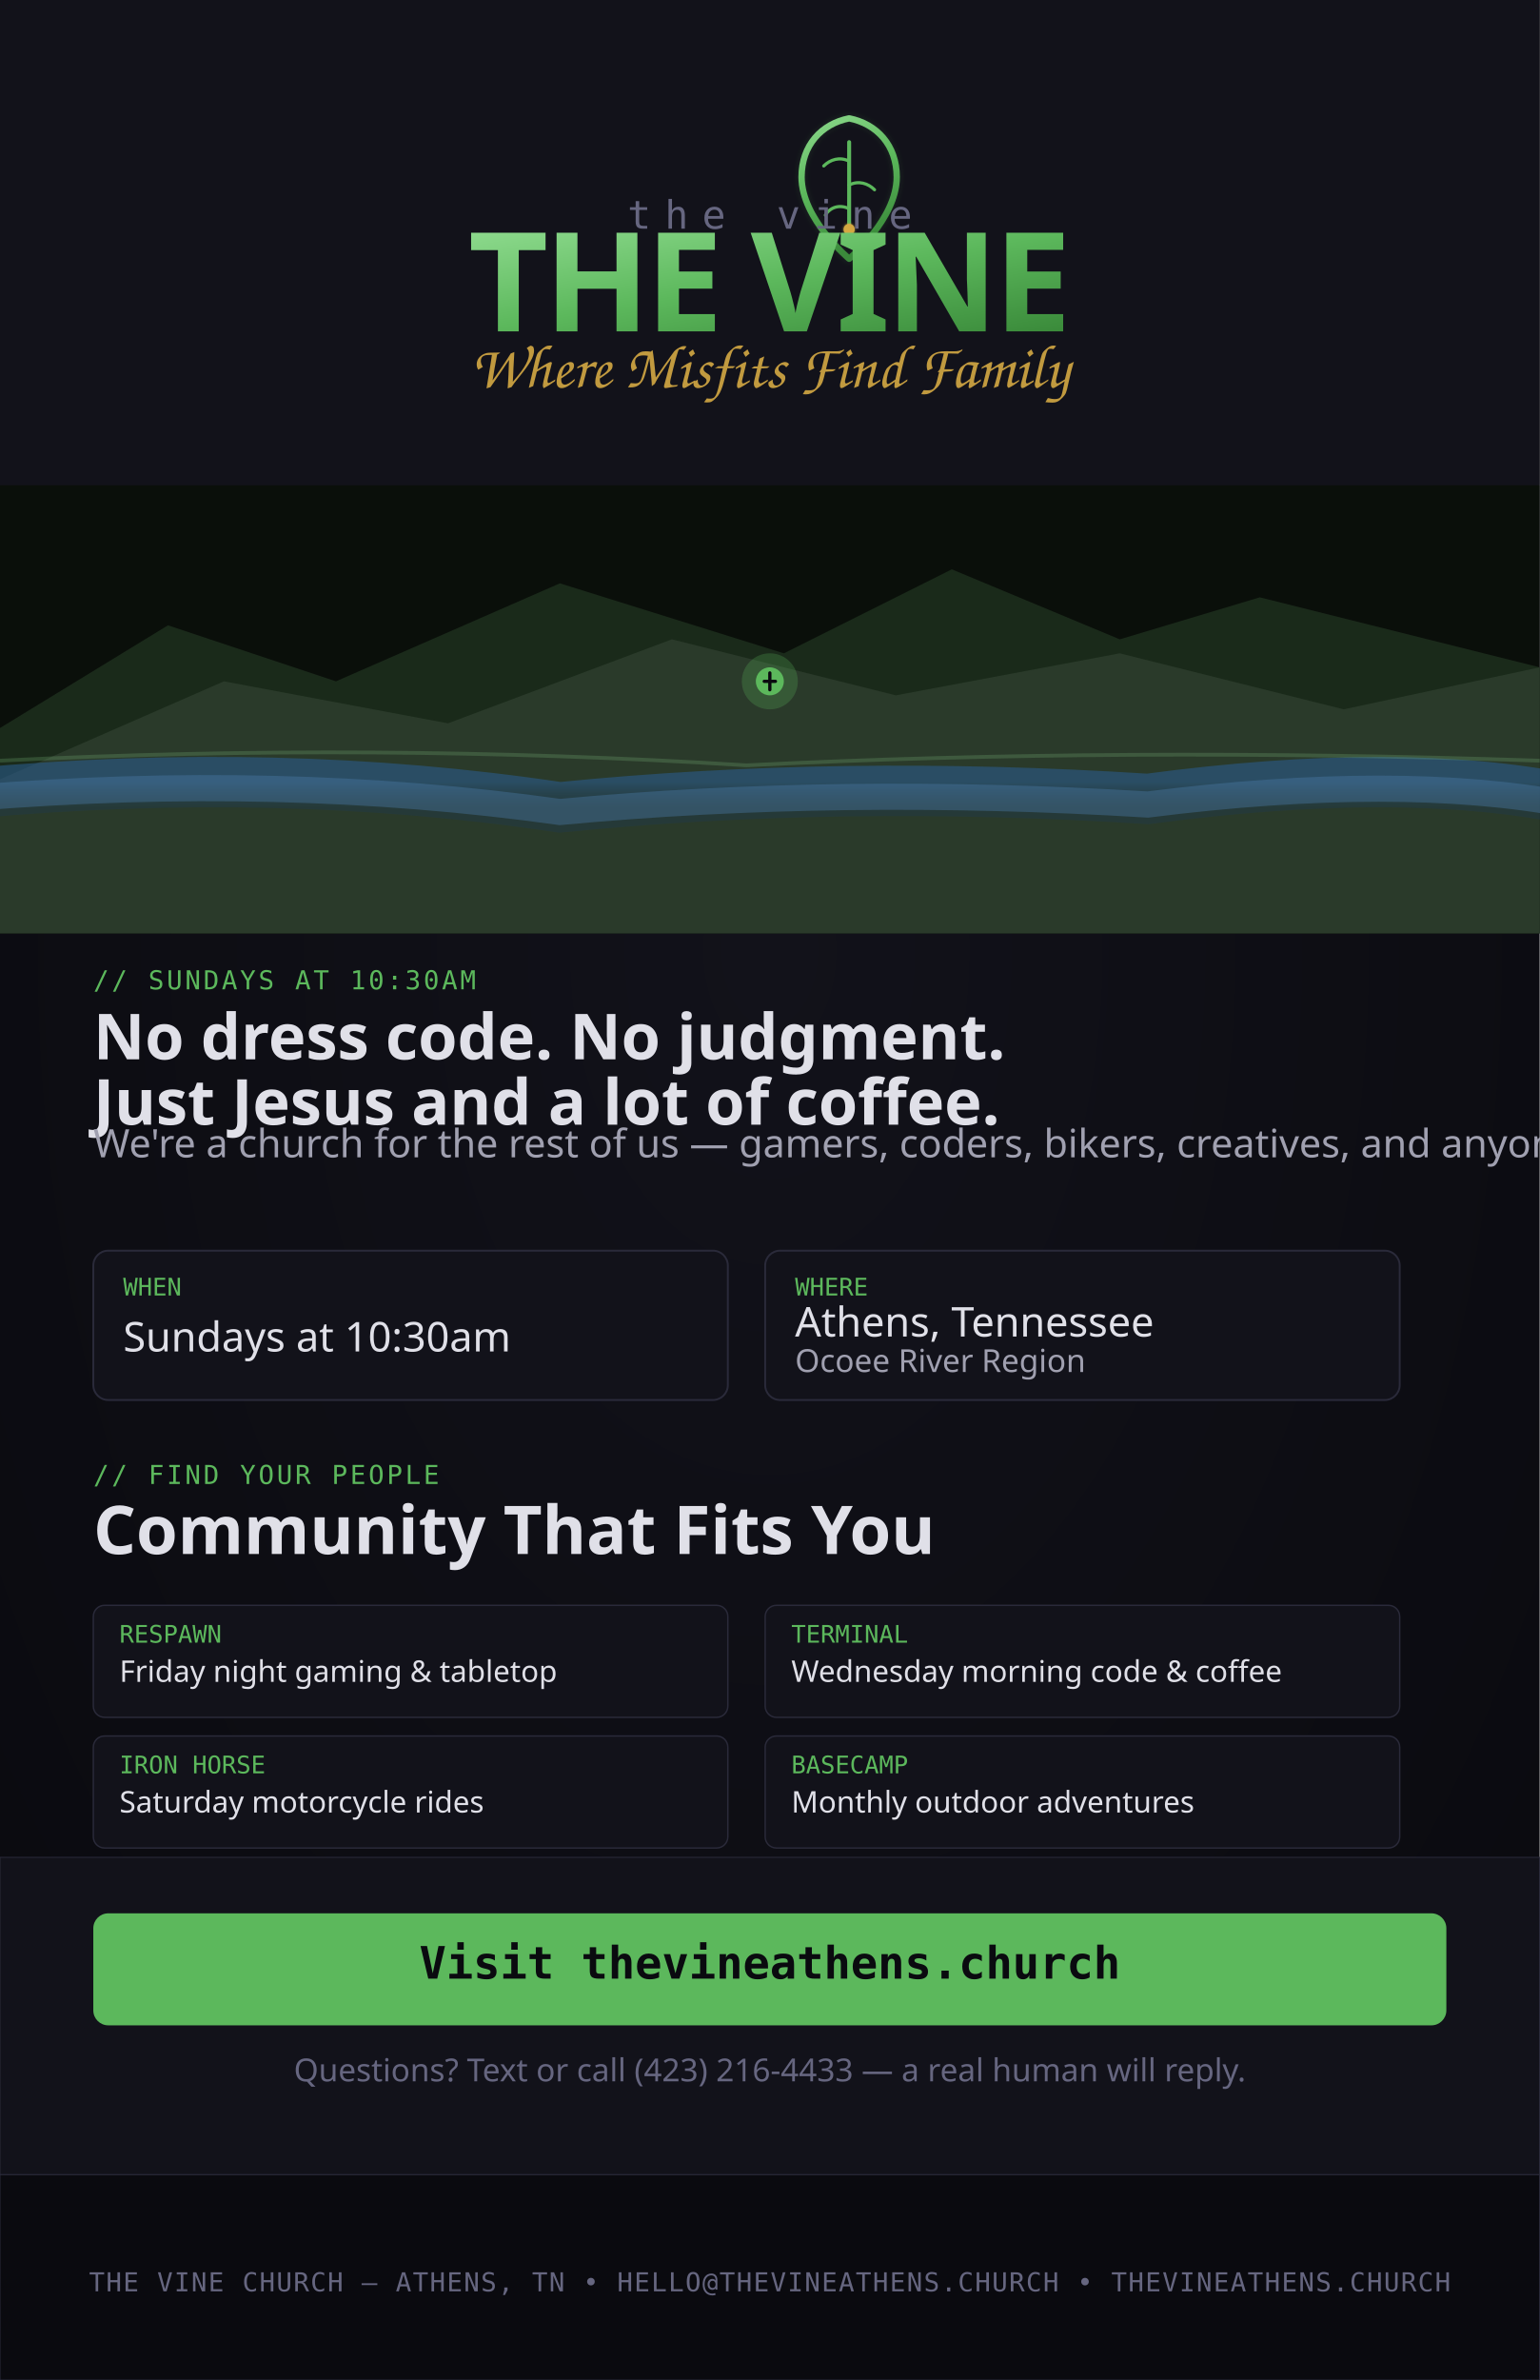
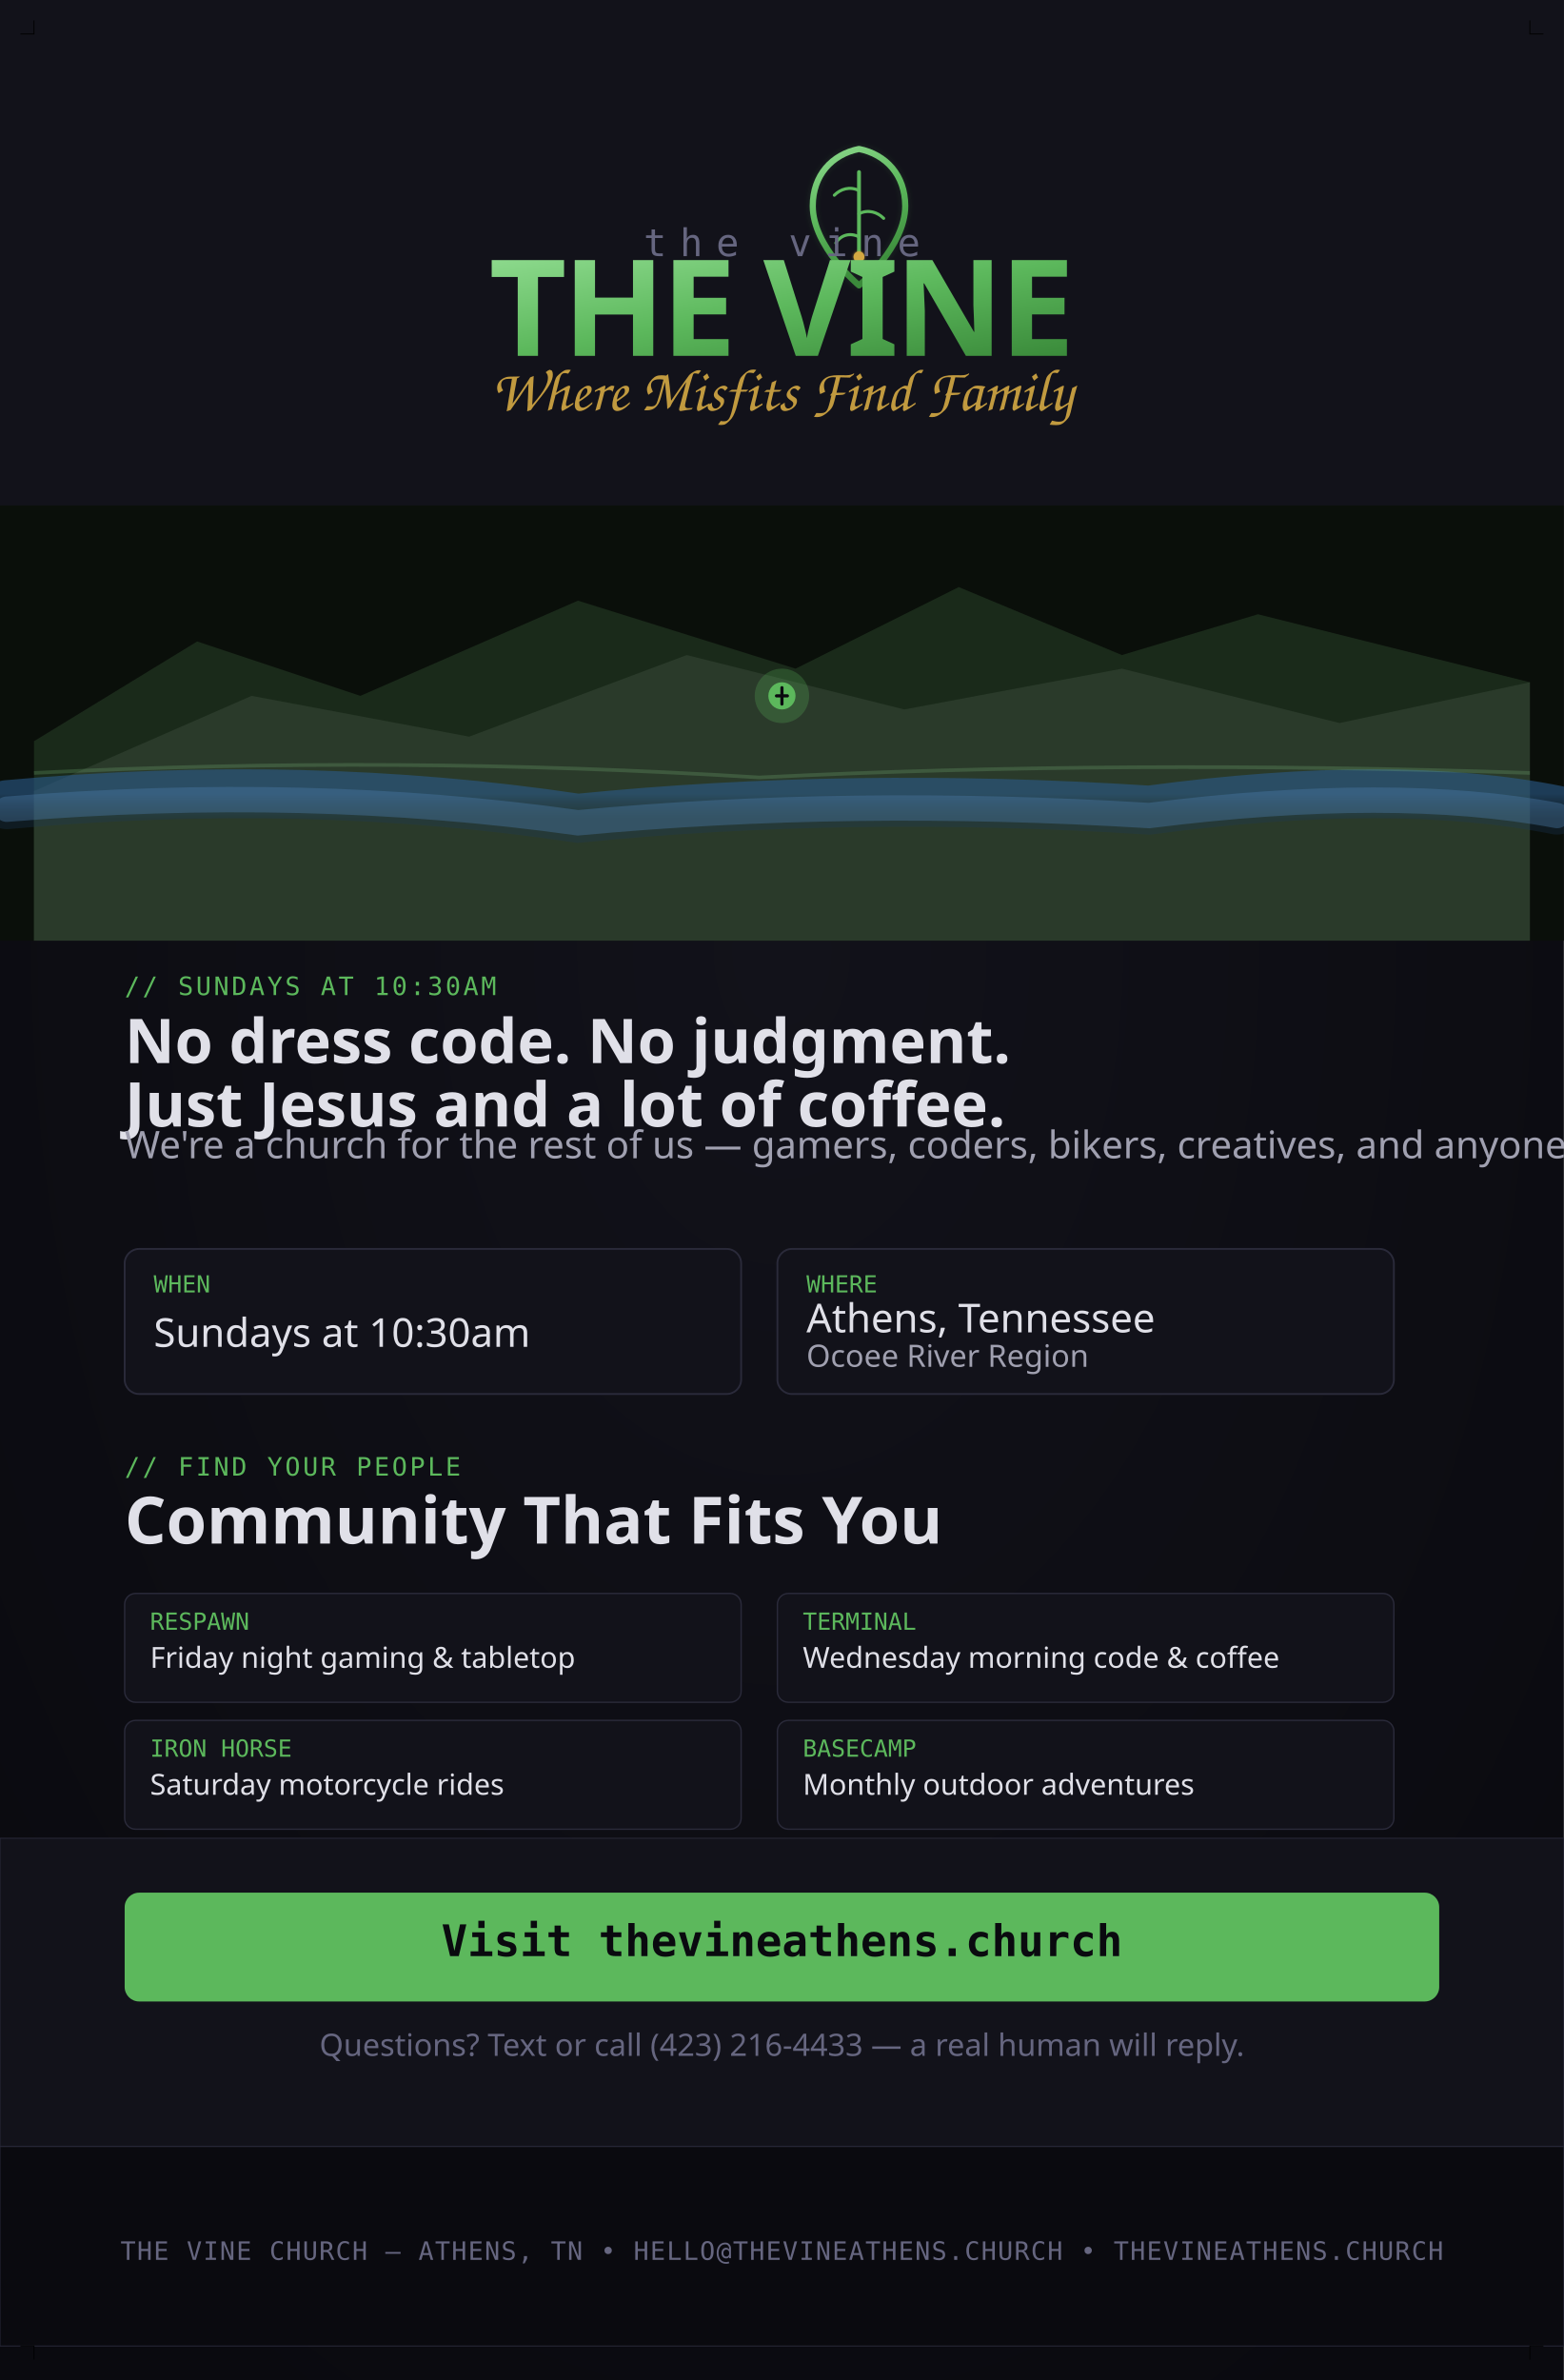
- <svg xmlns="http://www.w3.org/2000/svg" viewBox="0 0 1650 2550" width="1650" height="2550">
+ <svg xmlns="http://www.w3.org/2000/svg" viewBox="-37.5 -37.5 1725 2625" width="1725" height="2625">
  <defs>
    <radialGradient id="flyer-bg" cx="50%" cy="40%" r="70%">
      <stop offset="0%" stop-color="#12121a" />
      <stop offset="100%" stop-color="#0a0a0f" />
    </radialGradient>
    <linearGradient id="leaf-grad" x1="0" y1="0" x2="0.3" y2="1">
      <stop offset="0%" stop-color="#8cd98c" />
      <stop offset="50%" stop-color="#5cb85c" />
      <stop offset="100%" stop-color="#3a8a3a" />
    </linearGradient>
    <linearGradient id="title-grad" x1="0" y1="0" x2="1" y2="1">
      <stop offset="0%" stop-color="#8cd98c" />
      <stop offset="50%" stop-color="#5cb85c" />
      <stop offset="100%" stop-color="#3a8a3a" />
    </linearGradient>
    <linearGradient id="river-grad" x1="0" y1="0" x2="0" y2="1">
      <stop offset="0%" stop-color="#2a5a8a" stop-opacity="0.6" />
      <stop offset="100%" stop-color="#1a3a5a" stop-opacity="0.3" />
    </linearGradient>
    <filter id="amber-glow" x="-50%" y="-50%" width="200%" height="200%">
      <feGaussianBlur in="SourceGraphic" stdDeviation="2" result="blur" />
      <feMerge>
        <feMergeNode in="blur" />
        <feMergeNode in="SourceGraphic" />
      </feMerge>
    </filter>
    <filter id="leaf-glow" x="-20%" y="-20%" width="140%" height="140%">
      <feGaussianBlur in="SourceAlpha" stdDeviation="4" result="blur" />
      <feFlood flood-color="#5cb85c" flood-opacity="0.15" />
      <feComposite in2="blur" operator="in" result="glow" />
      <feMerge>
        <feMergeNode in="glow" />
        <feMergeNode in="SourceGraphic" />
      </feMerge>
    </filter>
  </defs>
-   <rect width="1650" height="2550" fill="url(#flyer-bg)" />
+   <rect x="-37.5" y="-37.5" width="1725" height="2625" fill="url(#flyer-bg)" />
  <g transform="translate(0, 0)">
-     <rect width="1650" height="520" fill="#12121a" />
+     <rect x="-37.5" y="-37.5" width="1725" height="557.5" fill="#12121a" />
    <g transform="translate(825, 120) scale(0.85)">
      <path d="M100 185 C100 185 40 135 40 82 C40 42 65 15 100 8 C135 15 160 42 160 82 C160 135 100 185 100 185Z" fill="none" stroke="url(#leaf-grad)" stroke-width="8" stroke-linejoin="round" filter="url(#leaf-glow)" />
      <line x1="100" y1="38" x2="100" y2="155" stroke="#5cb85c" stroke-width="5" stroke-linecap="round" />
      <path d="M100 62 C88 56 76 60 68 68" fill="none" stroke="#5cb85c" stroke-width="4" stroke-linecap="round" />
      <path d="M100 92 C112 86 124 90 132 98" fill="none" stroke="#5cb85c" stroke-width="4" stroke-linecap="round" />
      <path d="M100 122 C88 116 76 120 70 130" fill="none" stroke="#5cb85c" stroke-width="4" stroke-linecap="round" />
      <circle cx="100" cy="148" r="7" fill="#d4a843" filter="url(#amber-glow)" />
    </g>
    <text x="825" y="245" text-anchor="middle" font-family="'JetBrains Mono', monospace" font-size="42" font-weight="400" fill="#666680" letter-spacing="0.35em">the vine</text>
    <text x="825" y="355" text-anchor="middle" font-family="'Space Grotesk', sans-serif" font-size="148" font-weight="700" fill="url(#title-grad)" letter-spacing="-0.03em">THE VINE</text>
    <text x="825" y="415" text-anchor="middle" font-family="'Caveat', cursive" font-size="66" font-weight="400" fill="#d4a843" opacity="0.9">Where Misfits Find Family</text>
  </g>
  <g transform="translate(0, 520)">
-     <rect width="1650" height="480" fill="#0a0f0a" />
+     <rect x="-37.5" width="1725" height="480" fill="#0a0f0a" />
    <path d="M0,260 L180,150 L360,210 L600,105 L840,180 L1020,90 L1200,165 L1350,120 L1650,195 L1650,480 L0,480 Z" fill="#1a2a1a" />
    <path d="M0,315 L240,210 L480,255 L720,165 L960,225 L1200,180 L1440,240 L1650,195 L1650,480 L0,480 Z" fill="#2a3a2a" />
    <path d="M-30,330 Q300,300 600,345 Q900,315 1230,336 Q1500,300 1680,336" fill="none" stroke="url(#river-grad)" stroke-width="54" stroke-linecap="round" />
    <path d="M-30,335 Q300,308 600,350 Q900,322 1230,342 Q1500,308 1680,342" fill="none" stroke="#4a7aa8" stroke-width="28" stroke-linecap="round" opacity="0.4" />
    <g transform="translate(825, 210)">
      <circle r="30" fill="#5cb85c" opacity="0.25" />
      <circle r="15" fill="#5cb85c" />
      <path d="M0,-9 L0,9" stroke="#0a0a0f" stroke-width="3.5" stroke-linecap="round" />
      <path d="M-6,0 L6,0" stroke="#0a0a0f" stroke-width="3.5" stroke-linecap="round" />
    </g>
    <path d="M0,295 Q400,275 800,300 Q1200,280 1650,295" fill="none" stroke="#8cd98c" stroke-width="4" stroke-opacity="0.2" />
  </g>
  <g transform="translate(0, 1000)">
    <text x="100" y="60" font-family="'JetBrains Mono', monospace" font-size="28" fill="#5cb85c" letter-spacing="0.1em">// SUNDAYS AT 10:30AM</text>
    <text x="100" y="135" font-family="'Space Grotesk', sans-serif" font-size="68" font-weight="600" fill="#e0e0e8">No dress code. No judgment.</text>
    <text x="100" y="205" font-family="'Space Grotesk', sans-serif" font-size="68" font-weight="600" fill="#e0e0e8">Just Jesus and a lot of coffee.</text>
    <text x="100" y="240" font-family="'Space Grotesk', sans-serif" font-size="42" fill="#a0a0b0" line-height="1.7">
      We're a church for the rest of us — gamers, coders, bikers, creatives,<br />
      and anyone who's ever felt like they don't fit the mold.<br />
      Real faith. Real people. Real community.
    </text>
    <g transform="translate(100, 340)">
      <rect x="0" y="0" width="680" height="160" rx="16" fill="#12121a" stroke="#2a2a3a" stroke-width="2" />
      <text x="32" y="48" font-family="'JetBrains Mono', monospace" font-size="26" fill="#5cb85c">WHEN</text>
      <text x="32" y="108" font-family="'Space Grotesk', sans-serif" font-size="44" fill="#e0e0e8">Sundays at 10:30am</text>
      <g transform="translate(720, 0)">
        <rect x="0" y="0" width="680" height="160" rx="16" fill="#12121a" stroke="#2a2a3a" stroke-width="2" />
        <text x="32" y="48" font-family="'JetBrains Mono', monospace" font-size="26" fill="#5cb85c">WHERE</text>
        <text x="32" y="92" font-family="'Space Grotesk', sans-serif" font-size="44" fill="#e0e0e8">Athens, Tennessee</text>
        <text x="32" y="130" font-family="'Space Grotesk', sans-serif" font-size="34" fill="#a0a0b0">Ocoee River Region</text>
      </g>
    </g>
    <text x="100" y="590" font-family="'JetBrains Mono', monospace" font-size="28" fill="#5cb85c" letter-spacing="0.1em">// FIND YOUR PEOPLE</text>
    <text x="100" y="665" font-family="'Space Grotesk', sans-serif" font-size="72" font-weight="600" fill="#e0e0e8">Community That Fits You</text>
    <g transform="translate(100, 720)">
      <g>
        <rect x="0" y="0" width="680" height="120" rx="12" fill="#12121a" stroke="#2a2a3a" stroke-width="1.5" />
        <text x="28" y="40" font-family="'JetBrains Mono', monospace" font-size="26" fill="#5cb85c">RESPAWN</text>
        <text x="28" y="82" font-family="'Space Grotesk', sans-serif" font-size="32" fill="#e0e0e8">Friday night gaming &amp; tabletop</text>
      </g>
      <g transform="translate(720, 0)">
        <rect x="0" y="0" width="680" height="120" rx="12" fill="#12121a" stroke="#2a2a3a" stroke-width="1.5" />
        <text x="28" y="40" font-family="'JetBrains Mono', monospace" font-size="26" fill="#5cb85c">TERMINAL</text>
        <text x="28" y="82" font-family="'Space Grotesk', sans-serif" font-size="32" fill="#e0e0e8">Wednesday morning code &amp; coffee</text>
      </g>
      <g transform="translate(0, 140)">
        <rect x="0" y="0" width="680" height="120" rx="12" fill="#12121a" stroke="#2a2a3a" stroke-width="1.5" />
        <text x="28" y="40" font-family="'JetBrains Mono', monospace" font-size="26" fill="#5cb85c">IRON HORSE</text>
        <text x="28" y="82" font-family="'Space Grotesk', sans-serif" font-size="32" fill="#e0e0e8">Saturday motorcycle rides</text>
      </g>
      <g transform="translate(720, 140)">
        <rect x="0" y="0" width="680" height="120" rx="12" fill="#12121a" stroke="#2a2a3a" stroke-width="1.5" />
        <text x="28" y="40" font-family="'JetBrains Mono', monospace" font-size="26" fill="#5cb85c">BASECAMP</text>
        <text x="28" y="82" font-family="'Space Grotesk', sans-serif" font-size="32" fill="#e0e0e8">Monthly outdoor adventures</text>
      </g>
      <g transform="translate(0, 280)">
        <rect x="0" y="0" width="680" height="120" rx="12" fill="#12121a" stroke="#2a2a3a" stroke-width="1.5" />
        <text x="28" y="40" font-family="'JetBrains Mono', monospace" font-size="26" fill="#5cb85c">BRANCHES</text>
        <text x="28" y="82" font-family="'Space Grotesk', sans-serif" font-size="32" fill="#e0e0e8">Weekly discipleship groups</text>
      </g>
      <g transform="translate(720, 280)">
        <rect x="0" y="0" width="680" height="120" rx="12" fill="#12121a" stroke="#2a2a3a" stroke-width="1.5" />
        <text x="28" y="40" font-family="'JetBrains Mono', monospace" font-size="26" fill="#5cb85c">AMPLIFIED</text>
        <text x="28" y="82" font-family="'Space Grotesk', sans-serif" font-size="32" fill="#e0e0e8">Thursday music &amp; worship</text>
      </g>
    </g>
  </g>
  <g transform="translate(0, 1990)">
-     <rect width="1650" height="340" fill="#12121a" stroke="#2a2a3a" stroke-width="1" />
+     <rect x="-37.5" width="1725" height="340" fill="#12121a" stroke="#2a2a3a" stroke-width="1" />
    <rect x="100" y="60" width="1450" height="120" rx="16" fill="#5cb85c" />
    <text x="825" y="130" text-anchor="middle" font-family="'JetBrains Mono', monospace" font-size="48" font-weight="700" fill="#0a0a0f">Visit thevineathens.church</text>
    <text x="825" y="240" text-anchor="middle" font-family="'Space Grotesk', sans-serif" font-size="34" fill="#666680">Questions? Text or call (423) 216-4433 — a real human will reply.</text>
  </g>
  <g transform="translate(0, 2330)">
-     <rect width="1650" height="220" fill="#0a0a0f" stroke="#2a2a3a" stroke-width="1" />
+     <rect x="-37.5" width="1725" height="220" fill="#0a0a0f" stroke="#2a2a3a" stroke-width="1" />
    <text x="825" y="125" text-anchor="middle" font-family="'JetBrains Mono', monospace" font-size="28" fill="#666680" letter-spacing="0.05em">THE VINE CHURCH — ATHENS, TN • HELLO@THEVINEATHENS.CHURCH • THEVINEATHENS.CHURCH</text>
  </g>
+   <g stroke="#000000" stroke-width="1" fill="none">
+     <path d="M-15,0 L0,0 L0,-15" />
+     <path d="M1650,-15 L1650,0 L1665,0" />
+     <path d="M-15,2550 L0,2550 L0,2565" />
+     <path d="M1650,2565 L1650,2550 L1665,2550" />
+   </g>
</svg>
